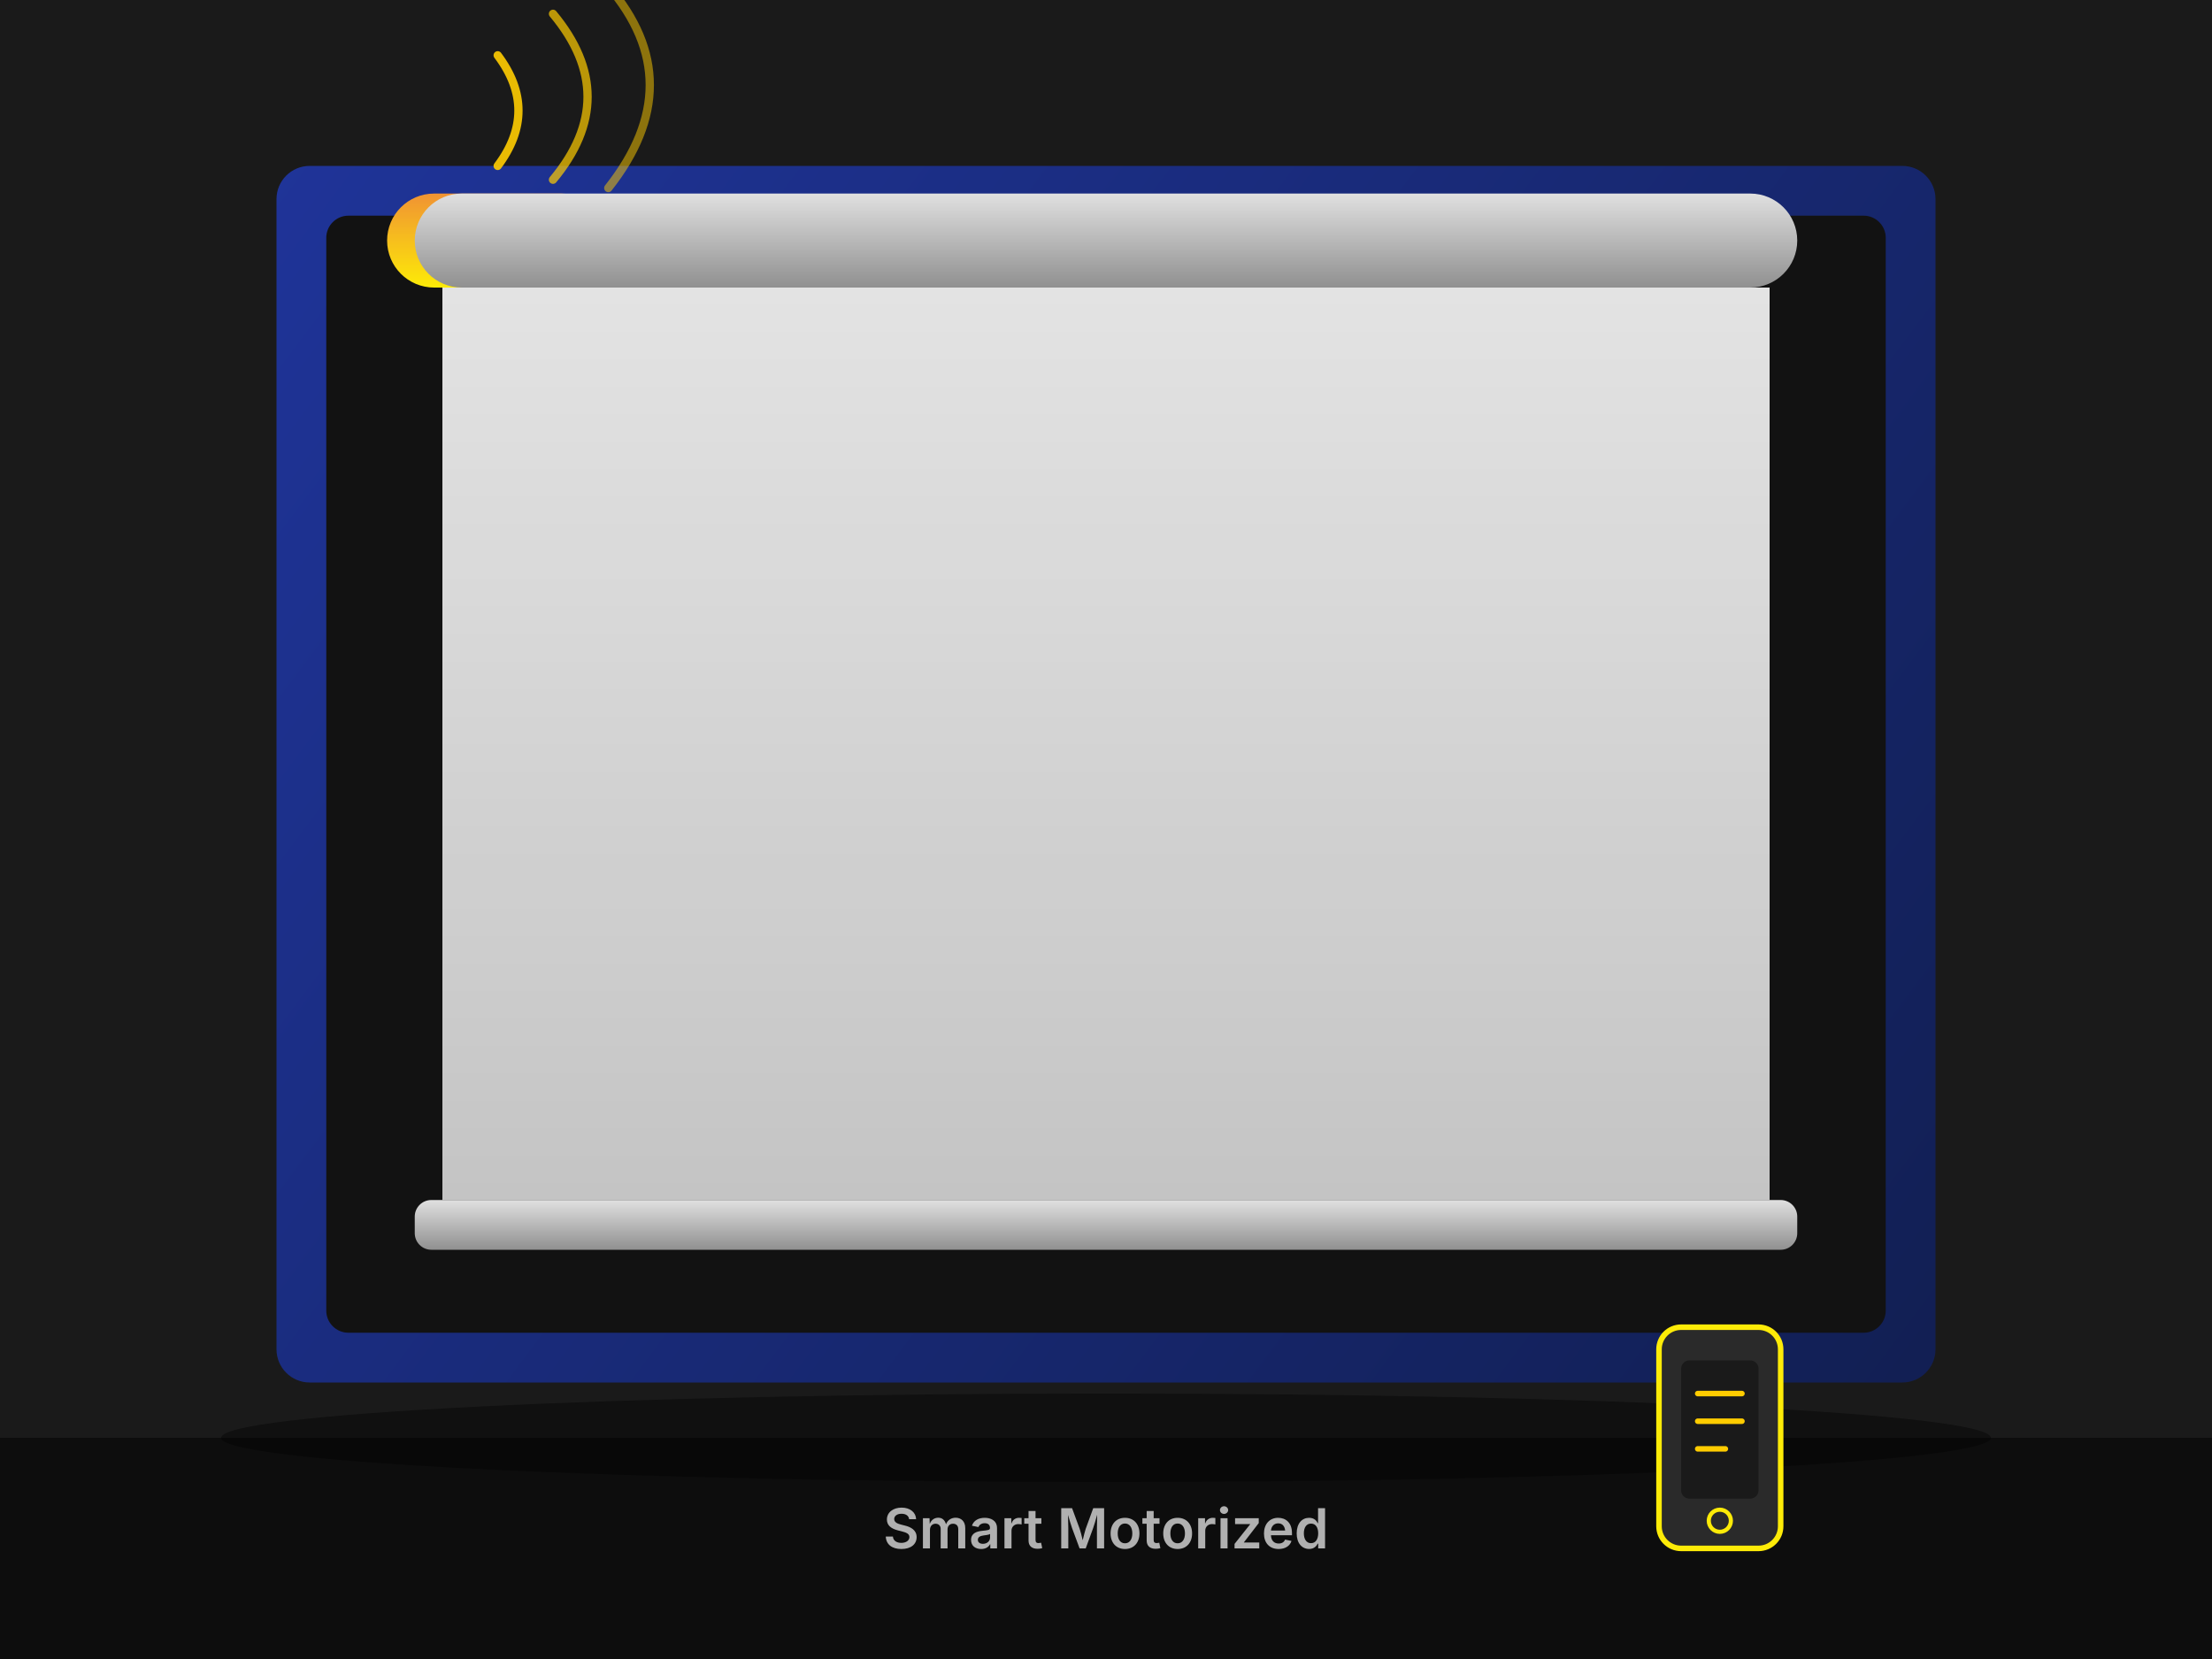
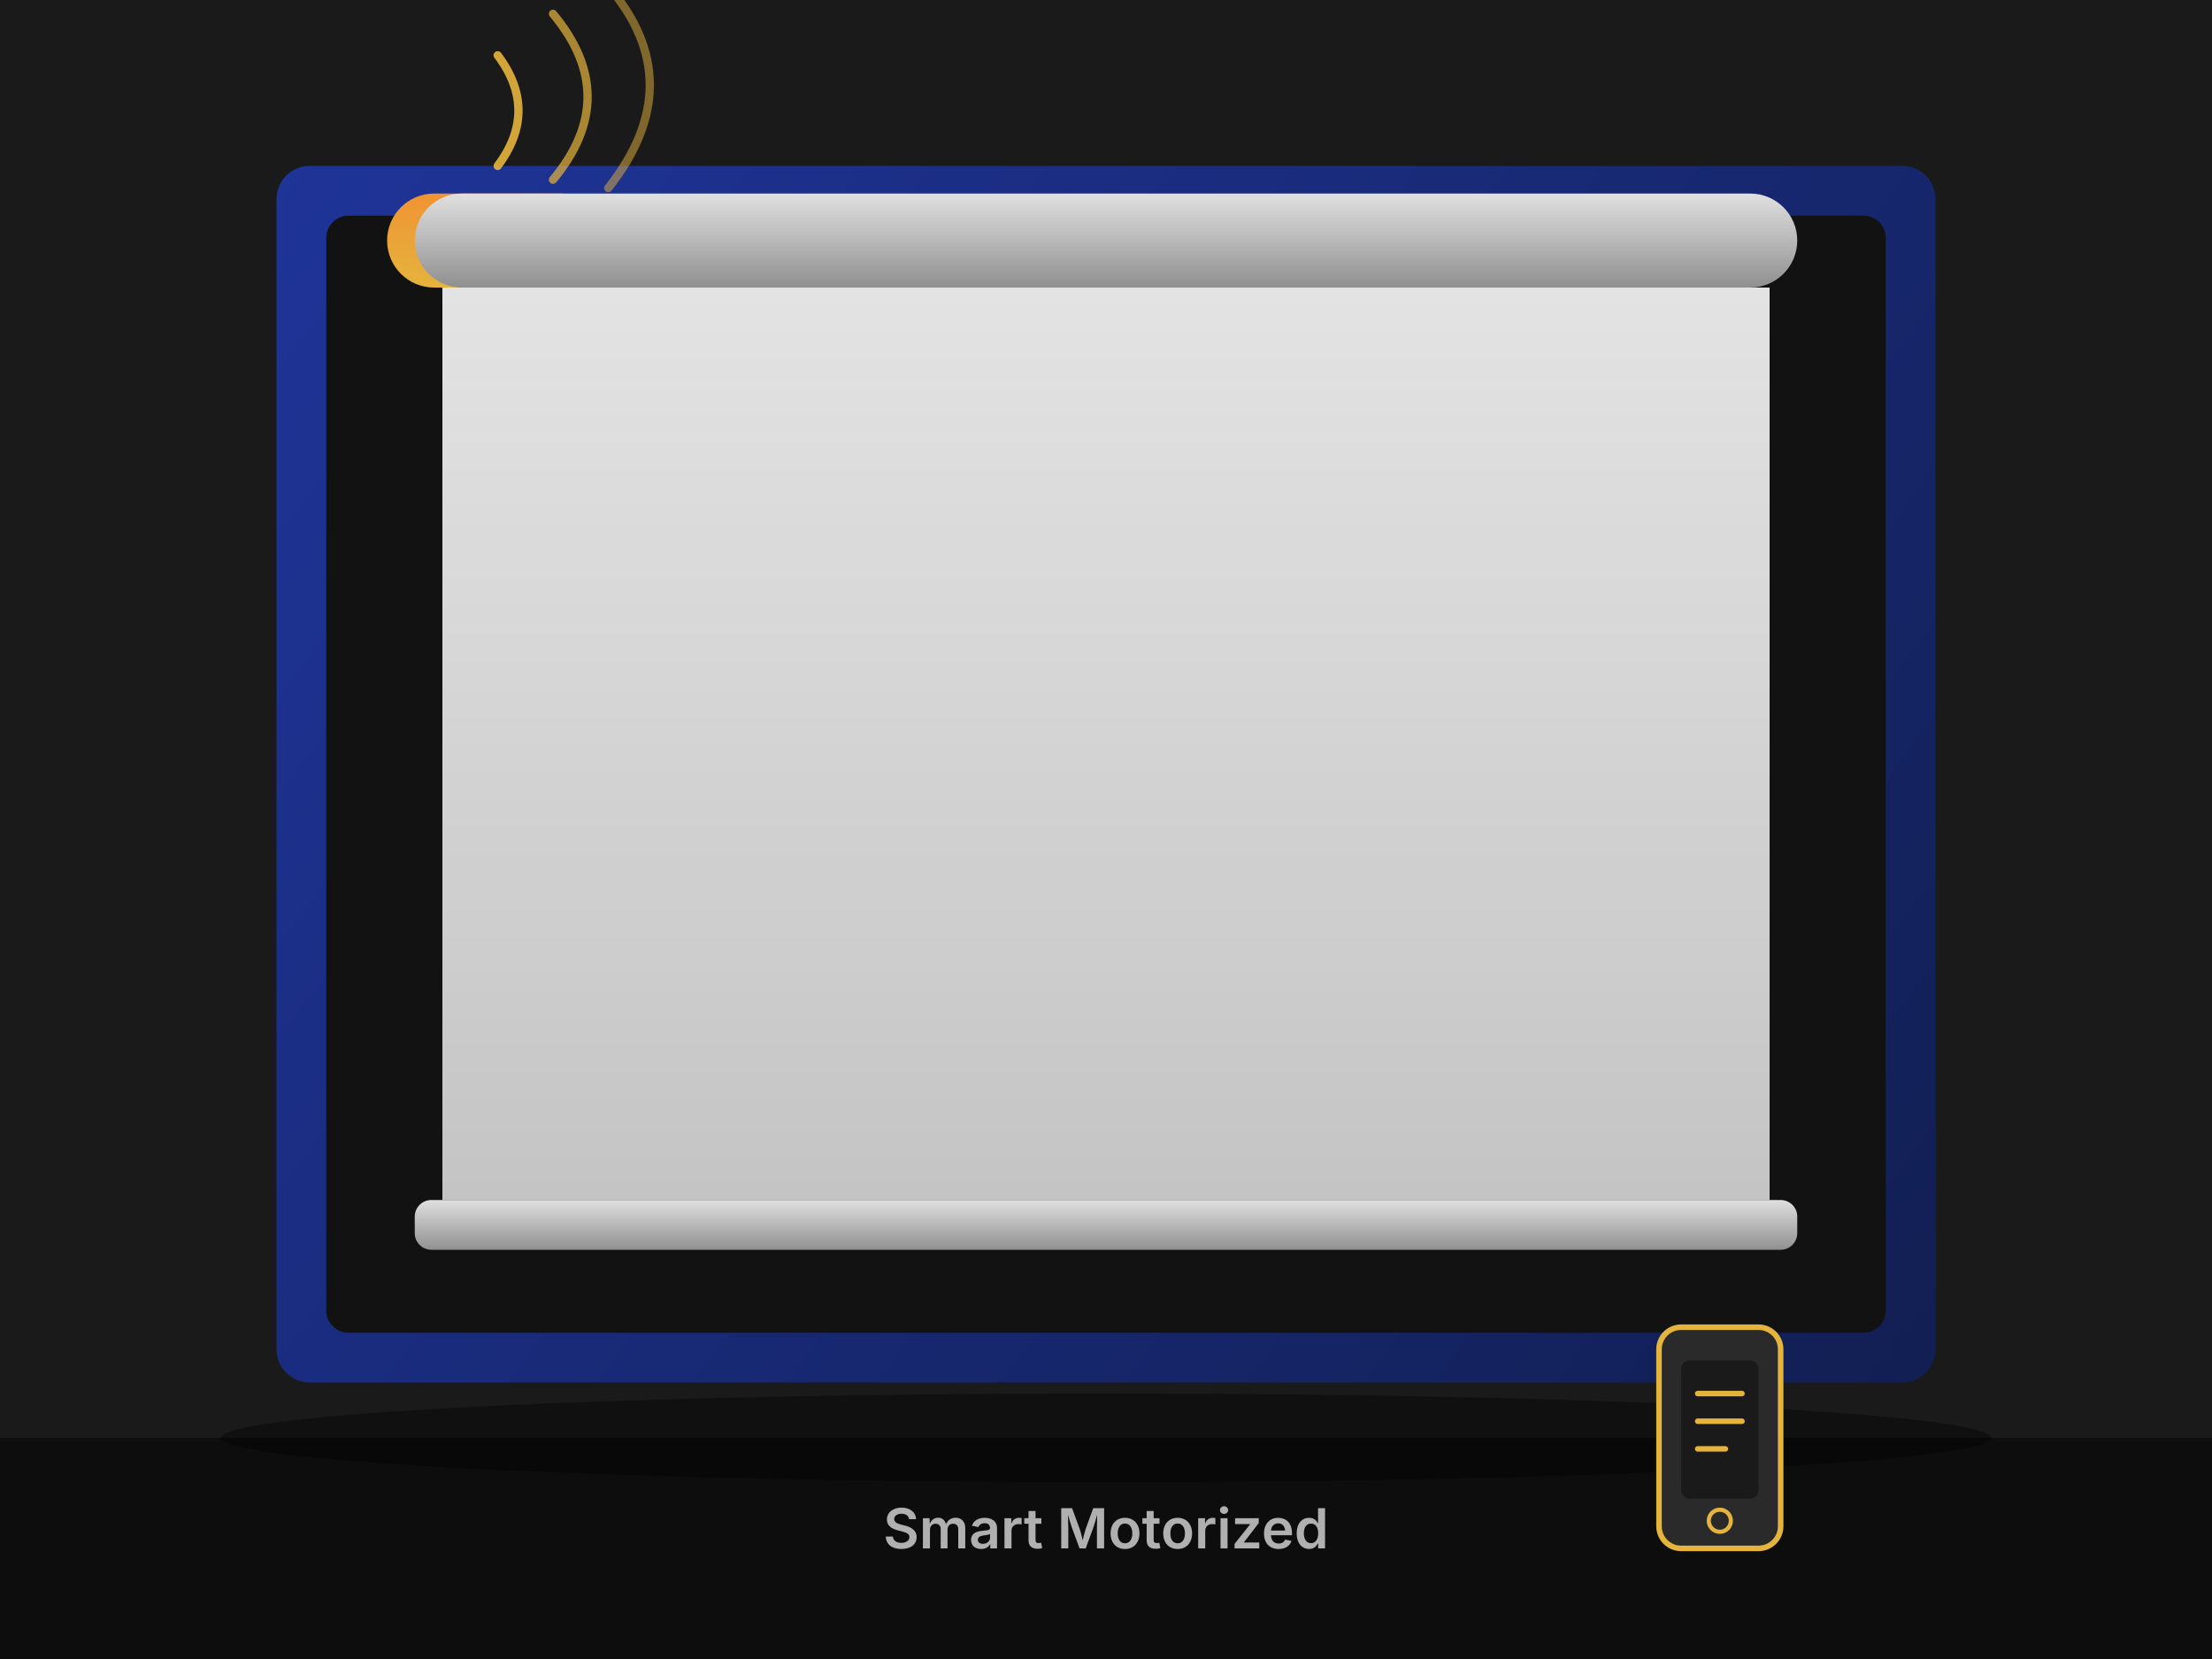
<svg xmlns="http://www.w3.org/2000/svg" viewBox="0 0 800 600" fill="none">
  <defs>
    <linearGradient id="frameGrad" x1="0" y1="0" x2="800" y2="600" gradientUnits="userSpaceOnUse">
      <stop offset="0%" stop-color="#2137a3" />
      <stop offset="100%" stop-color="#0f1b46" />
    </linearGradient>
    <linearGradient id="slatGrad" x1="0" y1="0" x2="0" y2="1">
      <stop offset="0%" stop-color="#f09333" />
-       <stop offset="100%" stop-color="#FDEB07" />
+       <stop offset="100%" stop-color="#E5B43C" />
    </linearGradient>
    <linearGradient id="fabricGrad" x1="0" y1="0" x2="0" y2="1">
      <stop offset="0%" stop-color="#f5f5f5" />
      <stop offset="100%" stop-color="#d4d4d4" />
    </linearGradient>
    <linearGradient id="woodGrad" x1="0" y1="0" x2="0" y2="1">
      <stop offset="0%" stop-color="#c4a46c" />
      <stop offset="50%" stop-color="#a08a5a" />
      <stop offset="100%" stop-color="#8b6914" />
    </linearGradient>
    <linearGradient id="aluGrad" x1="0" y1="0" x2="0" y2="1">
      <stop offset="0%" stop-color="#e0e0e0" />
      <stop offset="50%" stop-color="#b8b8b8" />
      <stop offset="100%" stop-color="#909090" />
    </linearGradient>
  </defs>
  <rect width="800" height="600" fill="#1a1a1a" />
  <rect x="100" y="60" width="600" height="440" rx="12" fill="url(#frameGrad)" />
  <rect x="118" y="78" width="564" height="404" rx="8" fill="#121212" />
  <rect x="0" y="520" width="800" height="80" fill="#0d0d0d" />
  <ellipse cx="400" cy="520" rx="320" ry="16" fill="#000000" opacity="0.4" />
  <rect x="140" y="70" width="80" height="34" rx="17" fill="url(#slatGrad)" />
  <rect x="150" y="70" width="500" height="34" rx="17" fill="url(#aluGrad)" />
  <rect x="160" y="104" width="480" height="330" fill="url(#fabricGrad)" opacity="0.92" />
  <rect x="150" y="434" width="500" height="18" rx="6" fill="url(#aluGrad)" />
-   <path d="M180 60 Q195 40 180 20" stroke="#ffcc00" stroke-width="3" fill="none" stroke-linecap="round" opacity="0.9" />
-   <path d="M200 65 Q225 35 200 5" stroke="#ffcc00" stroke-width="3" fill="none" stroke-linecap="round" opacity="0.7" />
-   <path d="M220 68 Q250 30 220 -5" stroke="#ffcc00" stroke-width="3" fill="none" stroke-linecap="round" opacity="0.5" />
+   <path d="M180 60 Q195 40 180 20" stroke="#E5B43C" stroke-width="3" fill="none" stroke-linecap="round" opacity="0.9" />
+   <path d="M200 65 Q225 35 200 5" stroke="#E5B43C" stroke-width="3" fill="none" stroke-linecap="round" opacity="0.7" />
+   <path d="M220 68 Q250 30 220 -5" stroke="#E5B43C" stroke-width="3" fill="none" stroke-linecap="round" opacity="0.5" />
  <g transform="translate(600,480)">
-     <rect x="0" y="0" width="44" height="80" rx="8" fill="#2a2a2a" stroke="#FDEB07" stroke-width="2" />
+     <rect x="0" y="0" width="44" height="80" rx="8" fill="#2a2a2a" stroke="#E5B43C" stroke-width="2" />
    <rect x="8" y="12" width="28" height="50" rx="3" fill="#1a1a1a" />
-     <circle cx="22" cy="70" r="4" fill="none" stroke="#FDEB07" stroke-width="1.5" />
-     <path d="M14 24 h16 M14 34 h16 M14 44 h10" stroke="#ffcc00" stroke-width="2" stroke-linecap="round" />
+     <circle cx="22" cy="70" r="4" fill="none" stroke="#E5B43C" stroke-width="1.5" />
+     <path d="M14 24 h16 M14 34 h16 M14 44 h10" stroke="#E5B43C" stroke-width="2" stroke-linecap="round" />
  </g>
  <text x="400" y="560" text-anchor="middle" fill="#b0b0b0" font-family="Inter,sans-serif" font-size="20" font-weight="600">Smart Motorized</text>
</svg>
